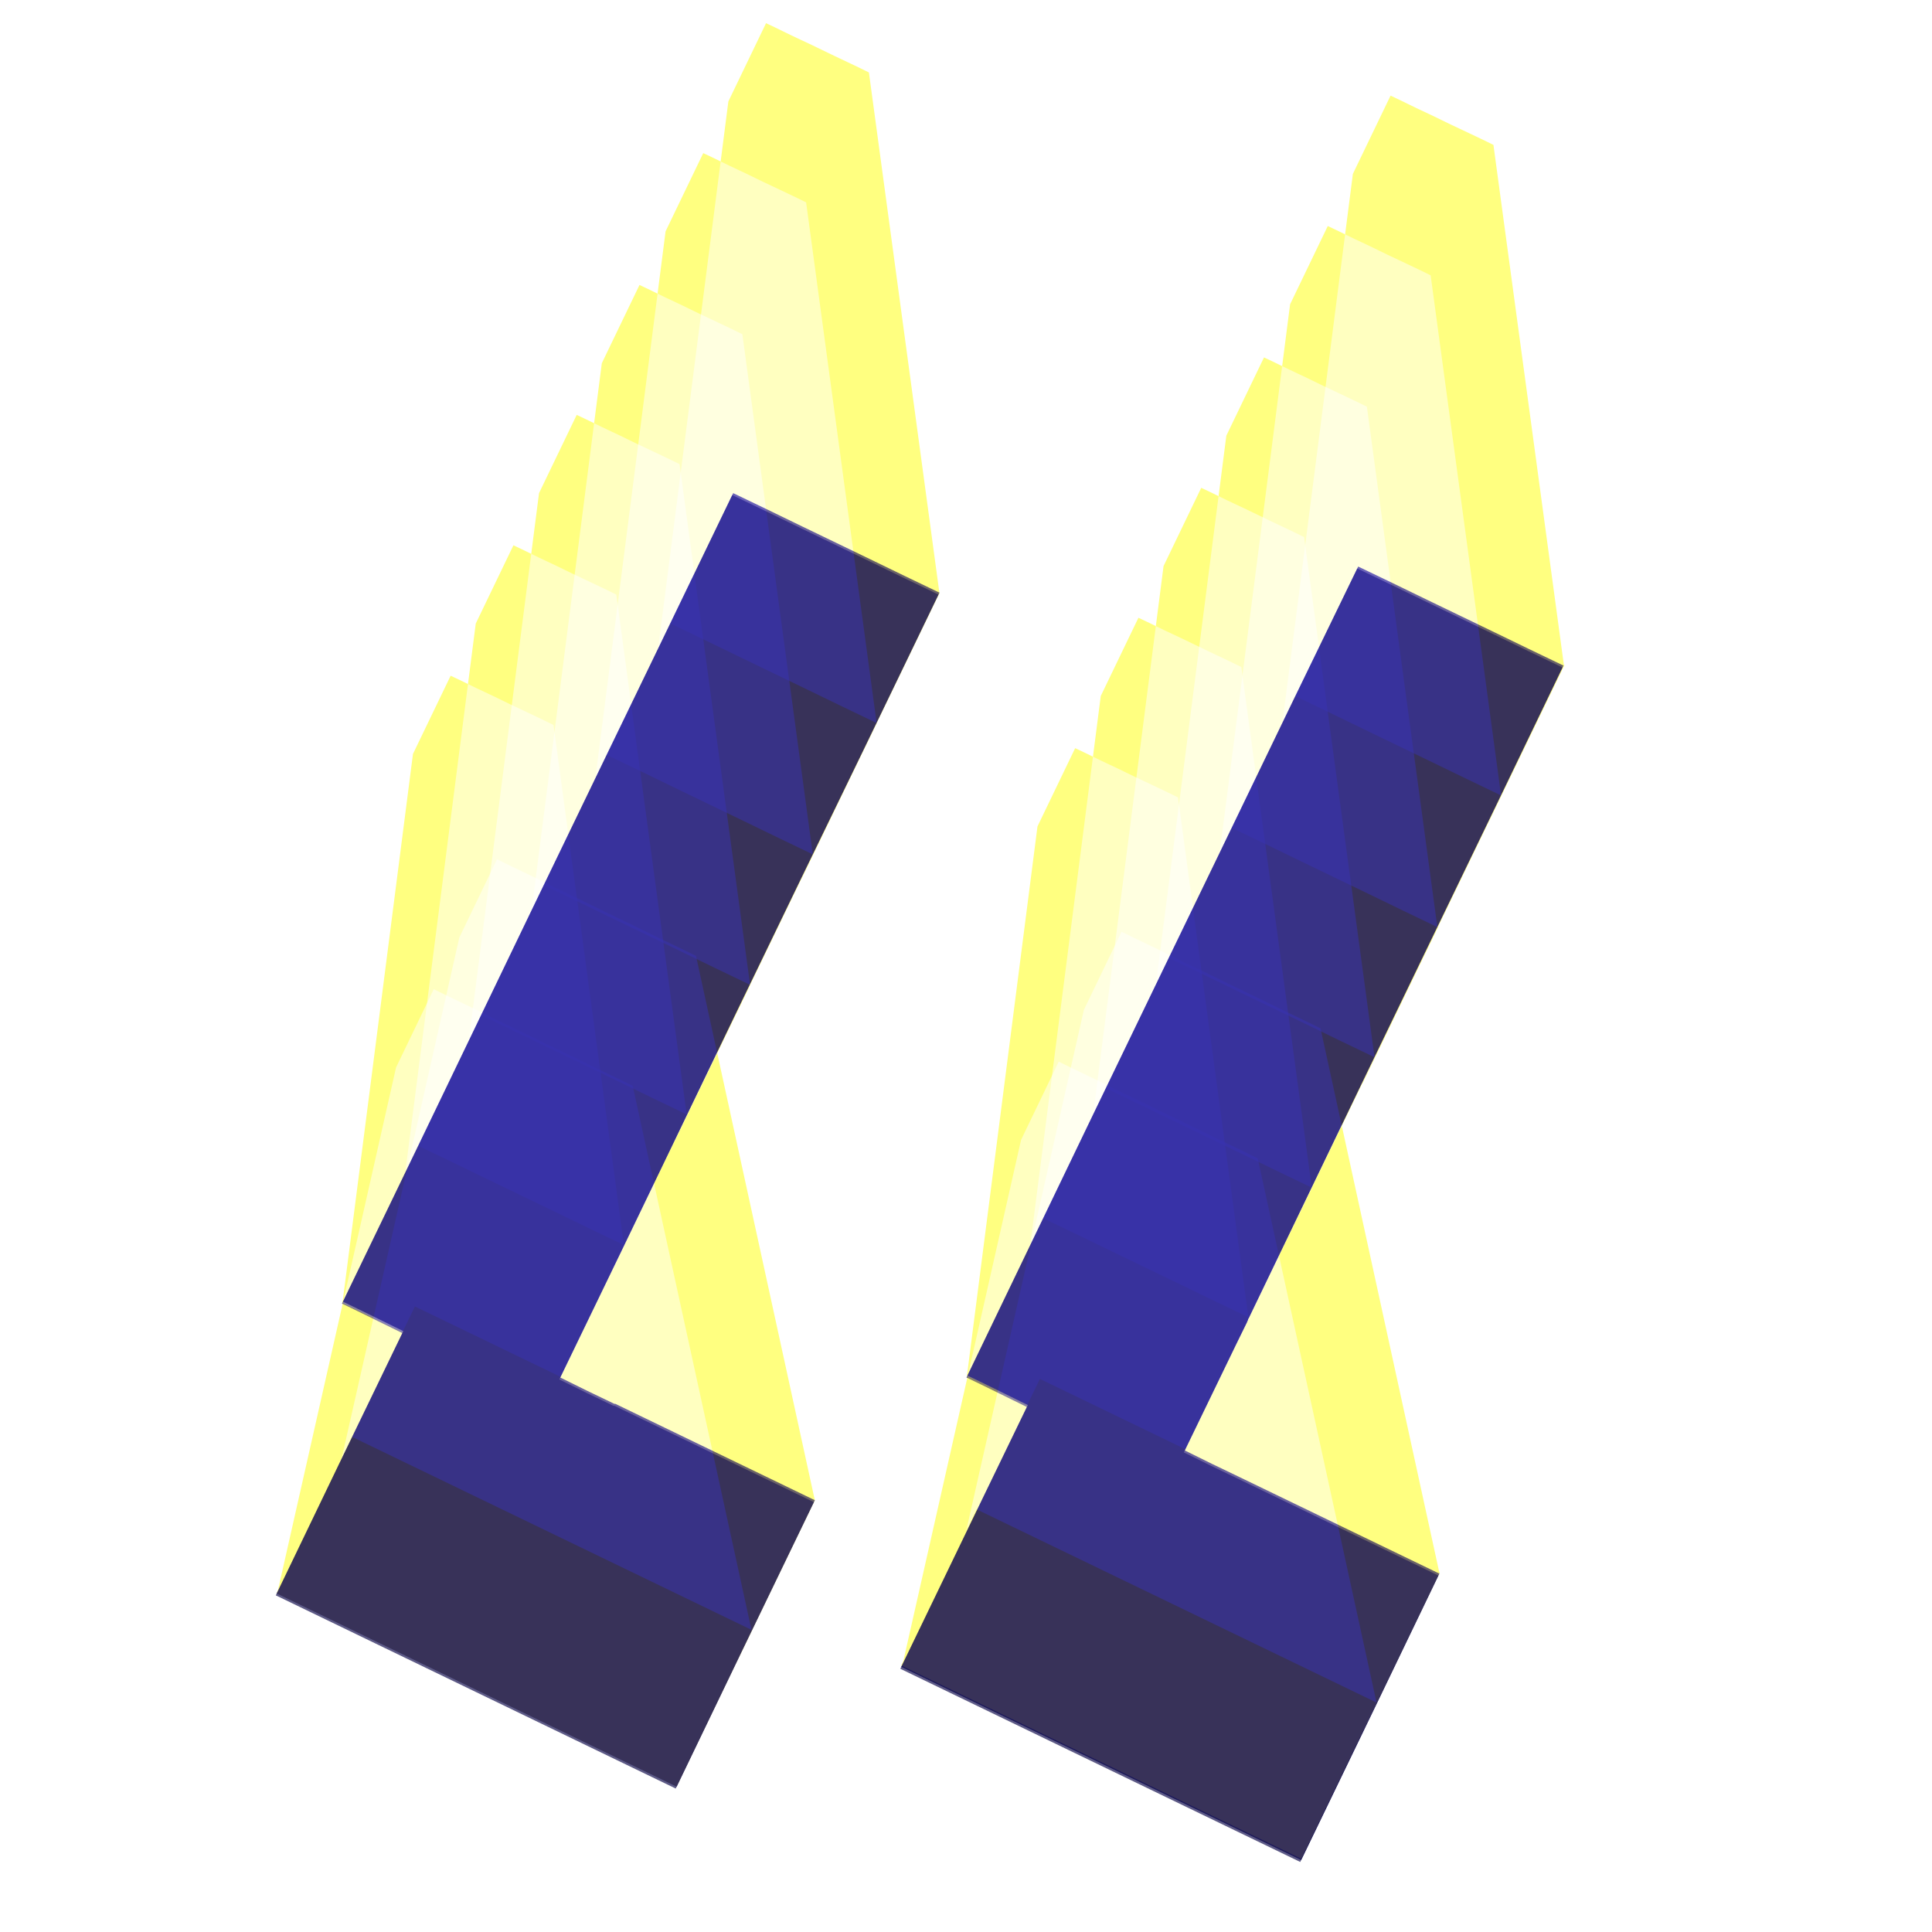
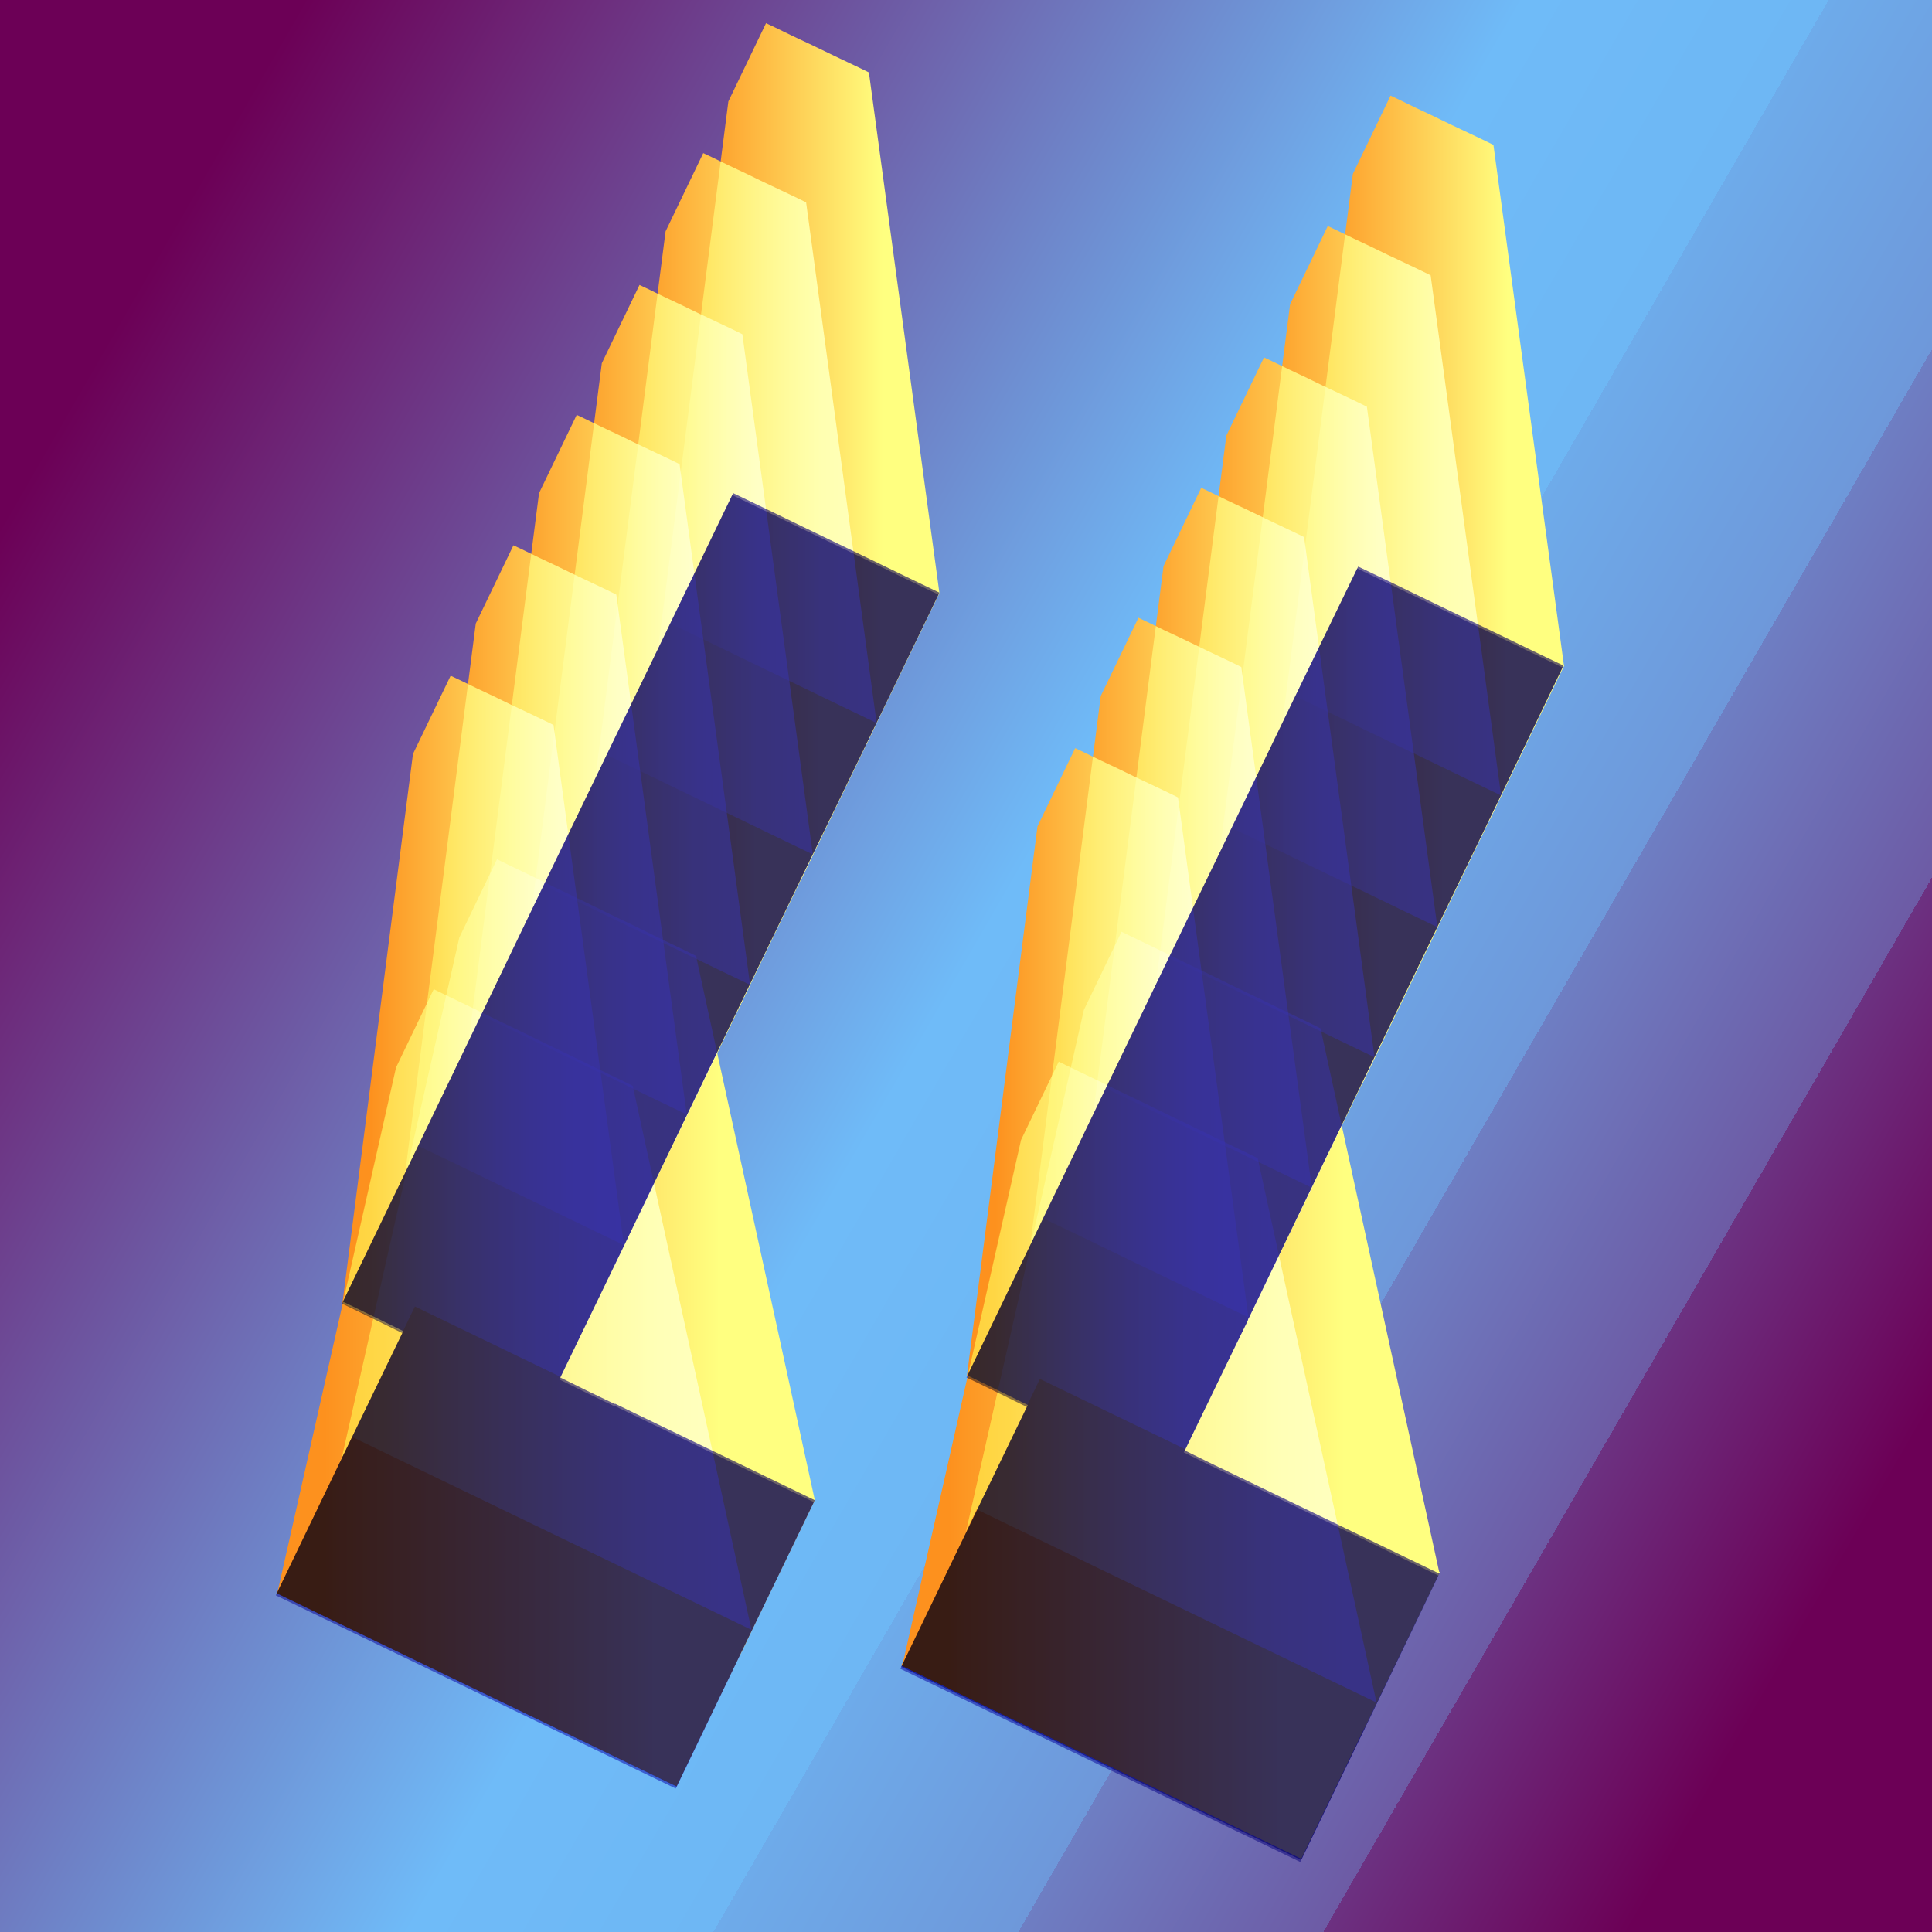
<svg xmlns="http://www.w3.org/2000/svg" xmlns:xlink="http://www.w3.org/1999/xlink" version="1.1" width="400" height="400">
  <svg version="1.1" width="400" height="400">
    <svg version="1.1" viewBox="0 0 400 400">
      <defs>
        <style>
      .st0 {
-         fill: #ffff80;
+         fill: url(#linear-gradient2);
      }

      .st1 {
-         fill: #ffff80;
+         fill: url(#linear-gradient6);
      }

      .st2 {
-         fill: #ffff80;
+         fill: url(#linear-gradient8);
      }

      .st3 {
-         fill: #ffff80;
+         fill: url(#linear-gradient4);
      }

      .st4 {
-         fill: #ffff80;
+         fill: url(#linear-gradient1);
      }

      .st4, .st5, .st6, .st7, .st8, .st9, .st10, .st11, .st12, .st13, .st14, .st15, .st16, .st17, .st18, .st19 {
        mix-blend-mode: screen;
      }

      .st5 {
-         fill: #ffff80;
+         fill: url(#linear-gradient9);
      }

      .st6 {
-         fill: #ffff80;
+         fill: url(#linear-gradient7);
      }

      .st7 {
-         fill: #ffff80;
+         fill: url(#linear-gradient3);
      }

      .st8 {
-         fill: #ffff80;
+         fill: url(#linear-gradient5);
      }

      .st20 {
        opacity: .8;
      }

      .st20, .st21 {
        mix-blend-mode: hard-light;
      }

      .st22 {
-         fill: #ffff80;
+         fill: url(#linear-gradient30);
      }

      .st23 {
-         fill: #ffff80;
+         fill: url(#linear-gradient32);
      }

      .st24 {
-         fill: #ffff80;
+         fill: url(#linear-gradient28);
      }

      .st25 {
-         fill: #ffff80;
+         fill: url(#linear-gradient18);
      }

      .st26 {
-         fill: #ffff80;
+         fill: url(#linear-gradient12);
      }

      .st27 {
-         fill: #ffff80;
+         fill: url(#linear-gradient16);
      }

      .st28 {
-         fill: #ffff80;
+         fill: url(#linear-gradient10);
      }

      .st29 {
-         fill: #ffff80;
+         fill: url(#linear-gradient14);
      }

      .st30 {
-         fill: #ffff80;
+         fill: url(#linear-gradient22);
      }

      .st31 {
-         fill: #ffff80;
+         fill: url(#linear-gradient24);
      }

      .st32 {
-         fill: #ffff80;
+         fill: url(#linear-gradient20);
      }

      .st33 {
-         fill: #ffff80;
-       }
- 
-       .st34, .st36 {
+         fill: url(#linear-gradient26);
+       }
+ 
+       .st34, .st35, .st36 {
        isolation: isolate;
      }

      .st9 {
-         fill: #ffff80;
+         fill: url(#linear-gradient31);
      }

      .st10 {
-         fill: #ffff80;
+         fill: url(#linear-gradient23);
      }

      .st11 {
-         fill: #ffff80;
+         fill: url(#linear-gradient21);
      }

      .st12 {
-         fill: #ffff80;
+         fill: url(#linear-gradient27);
      }

      .st13 {
-         fill: #ffff80;
+         fill: url(#linear-gradient25);
      }

      .st14 {
-         fill: #ffff80;
+         fill: url(#linear-gradient19);
      }

      .st15 {
-         fill: #ffff80;
+         fill: url(#linear-gradient11);
      }

      .st16 {
-         fill: #ffff80;
+         fill: url(#linear-gradient15);
      }

      .st17 {
-         fill: #ffff80;
+         fill: url(#linear-gradient17);
      }

      .st18 {
-         fill: #ffff80;
+         fill: url(#linear-gradient13);
      }

      .st19 {
-         fill: #ffff80;
+         fill: url(#linear-gradient29);
+       }
+ 
+       .st35 {
+         fill: url(#linear-gradient);
      }

      .st36 {
        fill: #353168;
      }
    </style>
        <linearGradient id="linear-gradient" x1="436.8" y1="336.7" x2="-36.8" y2="63.3" gradientUnits="userSpaceOnUse">
          <stop offset=".1" stop-color="#6c0056" />
          <stop offset=".1" stop-color="#6c0056" />
          <stop offset=".2" stop-color="#6c3181" />
          <stop offset=".2" stop-color="#6d5ba5" />
          <stop offset=".3" stop-color="#6e7ec3" />
          <stop offset=".3" stop-color="#6e98da" />
          <stop offset=".4" stop-color="#6eabea" />
          <stop offset=".4" stop-color="#6eb7f4" />
          <stop offset=".5" stop-color="#6fbbf8" />
          <stop offset=".9" stop-color="#6c0056" />
        </linearGradient>
        <linearGradient id="linear-gradient1" x1="136.2" y1="79.8" x2="194.5" y2="79.8" gradientUnits="userSpaceOnUse">
          <stop offset=".1" stop-color="#fd911e" />
          <stop offset=".8" stop-color="#ffff80" />
        </linearGradient>
        <linearGradient id="linear-gradient2" y1="128.6" y2="128.6" xlink:href="#linear-gradient1" />
        <linearGradient id="linear-gradient3" x1="123.2" y1="106.8" x2="181.5" y2="106.8" xlink:href="#linear-gradient1" />
        <linearGradient id="linear-gradient4" x1="123.2" y1="155.6" x2="181.5" y2="155.6" xlink:href="#linear-gradient1" />
        <linearGradient id="linear-gradient5" x1="110" y1="134" x2="168.3" y2="134" xlink:href="#linear-gradient1" />
        <linearGradient id="linear-gradient6" x1="110" y1="182.8" x2="168.3" y2="182.8" xlink:href="#linear-gradient1" />
        <linearGradient id="linear-gradient7" x1="97" y1="161" x2="155.3" y2="161" xlink:href="#linear-gradient1" />
        <linearGradient id="linear-gradient8" x1="97" y1="209.8" x2="155.3" y2="209.8" xlink:href="#linear-gradient1" />
        <linearGradient id="linear-gradient9" x1="84" y1="187.9" x2="142.2" y2="187.9" xlink:href="#linear-gradient1" />
        <linearGradient id="linear-gradient10" x1="84" y1="236.7" x2="142.2" y2="236.7" xlink:href="#linear-gradient1" />
        <linearGradient id="linear-gradient11" x1="70.9" y1="214.9" x2="129.2" y2="214.9" xlink:href="#linear-gradient1" />
        <linearGradient id="linear-gradient12" x1="70.9" y1="263.7" x2="129.2" y2="263.7" xlink:href="#linear-gradient1" />
        <linearGradient id="linear-gradient13" x1="70.3" y1="260.3" x2="168.7" y2="260.3" xlink:href="#linear-gradient1" />
        <linearGradient id="linear-gradient14" x1="70.3" y1="306.7" x2="168.7" y2="306.7" xlink:href="#linear-gradient1" />
        <linearGradient id="linear-gradient15" x1="57.3" y1="287.3" x2="155.7" y2="287.3" xlink:href="#linear-gradient1" />
        <linearGradient id="linear-gradient16" x1="57.3" y1="333.6" x2="155.7" y2="333.6" xlink:href="#linear-gradient1" />
        <linearGradient id="linear-gradient17" x1="265.6" y1="94.9" x2="323.8" y2="94.9" xlink:href="#linear-gradient1" />
        <linearGradient id="linear-gradient18" x1="265.6" y1="143.6" x2="323.8" y2="143.6" xlink:href="#linear-gradient1" />
        <linearGradient id="linear-gradient19" x1="252.5" y1="121.8" x2="310.8" y2="121.8" xlink:href="#linear-gradient1" />
        <linearGradient id="linear-gradient20" x1="252.5" y1="170.6" x2="310.8" y2="170.6" xlink:href="#linear-gradient1" />
        <linearGradient id="linear-gradient21" x1="239.4" y1="149.1" x2="297.6" y2="149.1" xlink:href="#linear-gradient1" />
        <linearGradient id="linear-gradient22" x1="239.4" y1="197.8" x2="297.6" y2="197.8" xlink:href="#linear-gradient1" />
        <linearGradient id="linear-gradient23" x1="226.3" y1="176" x2="284.6" y2="176" xlink:href="#linear-gradient1" />
        <linearGradient id="linear-gradient24" x1="226.3" y1="224.8" x2="284.6" y2="224.8" xlink:href="#linear-gradient1" />
        <linearGradient id="linear-gradient25" x1="213.3" y1="203" x2="271.6" y2="203" xlink:href="#linear-gradient1" />
        <linearGradient id="linear-gradient26" x1="213.3" y1="251.7" x2="271.6" y2="251.7" xlink:href="#linear-gradient1" />
        <linearGradient id="linear-gradient27" x1="200.3" y1="229.9" x2="258.5" y2="229.9" xlink:href="#linear-gradient1" />
        <linearGradient id="linear-gradient28" x1="200.3" y1="278.7" x2="258.5" y2="278.7" xlink:href="#linear-gradient1" />
        <linearGradient id="linear-gradient29" x1="199.6" y1="275.4" x2="298" y2="275.4" xlink:href="#linear-gradient1" />
        <linearGradient id="linear-gradient30" x1="199.6" y1="321.7" x2="298" y2="321.7" xlink:href="#linear-gradient1" />
        <linearGradient id="linear-gradient31" x1="186.6" y1="302.3" x2="285" y2="302.3" xlink:href="#linear-gradient1" />
        <linearGradient id="linear-gradient32" x1="186.6" y1="348.7" x2="285" y2="348.7" xlink:href="#linear-gradient1" />
      </defs>
      <g class="st34">
        <g id="Layer_1">
+           <rect class="st35" y="-.4" width="400" height="400.7" />
          <g class="st34">
            <path class="st4" d="M164.6,148.2c4.7,2.3,9.5,4.6,14.3,6.9l15.6-32.3-14.6-107.8c-2.4-1.2-4.8-2.3-7.1-3.4s-4.7-2.3-7.1-3.4c-2.4-1.1-4.7-2.3-7.1-3.4l-7.8,16.2h0s-14.6,113.7-14.6,113.7c4.8,2.3,9.6,4.6,14.3,6.9,4.7,2.3,9.4,4.5,14.1,6.8Z" />
            <path class="st0" d="M166.1,109c4.7,2.3,9.4,4.5,14.1,6.8,4.7,2.3,9.5,4.6,14.3,6.9l-15.6,32.3c-4.8-2.3-9.6-4.6-14.3-6.9-4.7-2.3-9.4-4.5-14.1-6.8-4.7-2.3-9.5-4.6-14.3-6.9l15.6-32.3c4.8,2.3,9.6,4.6,14.3,6.9Z" />
            <path class="st7" d="M151.6,175.1c4.7,2.3,9.5,4.6,14.3,6.9l15.6-32.3-14.6-107.8c-2.4-1.2-4.8-2.3-7.1-3.4-2.4-1.1-4.7-2.3-7.1-3.4s-4.7-2.3-7.1-3.4l-7.8,16.2h0l-14.6,113.7c4.8,2.3,9.6,4.6,14.3,6.9,4.7,2.3,9.4,4.5,14.1,6.8Z" />
            <path class="st3" d="M153.1,136c4.7,2.3,9.4,4.5,14.1,6.8,4.7,2.3,9.5,4.6,14.3,6.9l-15.6,32.3c-4.8-2.3-9.6-4.6-14.3-6.9-4.7-2.3-9.4-4.5-14.1-6.8-4.7-2.3-9.5-4.6-14.3-6.9l15.6-32.3c4.8,2.3,9.6,4.6,14.3,6.9Z" />
            <path class="st8" d="M138.4,202.4c4.7,2.3,9.5,4.6,14.3,6.9l15.6-32.3-14.6-107.8c-2.4-1.2-4.8-2.3-7.1-3.4-2.4-1.1-4.7-2.3-7.1-3.4s-4.7-2.3-7.1-3.4l-7.8,16.2h0l-14.6,113.7c4.8,2.3,9.6,4.6,14.3,6.9,4.7,2.3,9.4,4.5,14.1,6.8Z" />
            <path class="st1" d="M139.9,163.2c4.7,2.3,9.4,4.5,14.1,6.8,4.7,2.3,9.5,4.6,14.3,6.9l-15.6,32.3c-4.8-2.3-9.6-4.6-14.3-6.9-4.7-2.3-9.4-4.5-14.1-6.8-4.7-2.3-9.5-4.6-14.3-6.9l15.6-32.3c4.8,2.3,9.6,4.6,14.3,6.9Z" />
            <path class="st6" d="M125.4,229.3c4.7,2.3,9.5,4.6,14.3,6.9l15.6-32.3h0l-14.6-107.8c-2.4-1.2-4.8-2.3-7.1-3.4-2.4-1.1-4.7-2.3-7.1-3.4-2.4-1.1-4.7-2.3-7.1-3.4l-7.8,16.2h0l-14.6,113.7c4.8,2.3,9.6,4.6,14.3,6.9s9.4,4.5,14.1,6.8Z" />
            <path class="st2" d="M126.9,190.2c4.7,2.3,9.4,4.5,14.1,6.8,4.7,2.3,9.5,4.6,14.3,6.9l-15.6,32.3c-4.8-2.3-9.6-4.6-14.3-6.9-4.7-2.3-9.4-4.5-14.1-6.8s-9.5-4.6-14.3-6.9l15.6-32.3c4.8,2.3,9.6,4.6,14.3,6.9Z" />
            <path class="st5" d="M112.3,256.3c4.7,2.3,9.5,4.6,14.3,6.9l15.6-32.3-14.6-107.8c-2.4-1.2-4.8-2.3-7.1-3.4-2.4-1.1-4.7-2.3-7.1-3.4-2.4-1.1-4.7-2.3-7.1-3.4l-7.8,16.2h0s-14.6,113.7-14.6,113.7c4.8,2.3,9.6,4.6,14.3,6.9,4.7,2.3,9.4,4.5,14.1,6.8Z" />
            <path class="st28" d="M113.9,217.1c4.7,2.3,9.4,4.5,14.1,6.8,4.7,2.3,9.5,4.6,14.3,6.9l-15.6,32.3c-4.8-2.3-9.6-4.6-14.3-6.9s-9.4-4.5-14.1-6.8c-4.7-2.3-9.5-4.6-14.3-6.9l15.6-32.3c4.8,2.3,9.6,4.6,14.3,6.9Z" />
            <path class="st15" d="M99.3,283.3c4.7,2.3,9.5,4.6,14.3,6.9l15.6-32.3-14.6-107.8c-2.4-1.2-4.8-2.3-7.1-3.4-2.4-1.1-4.7-2.3-7.1-3.4-2.4-1.1-4.7-2.3-7.1-3.4l-7.8,16.2-14.6,113.7c4.8,2.3,9.6,4.6,14.3,6.9,4.7,2.3,9.4,4.5,14.1,6.8Z" />
            <path class="st26" d="M100.8,244.1c4.7,2.3,9.4,4.5,14.1,6.8,4.7,2.3,9.5,4.6,14.3,6.9l-15.6,32.3c-4.8-2.3-9.6-4.6-14.3-6.9-4.7-2.3-9.4-4.5-14.1-6.8-4.7-2.3-9.5-4.6-14.3-6.9l15.6-32.3c4.8,2.3,9.6,4.6,14.3,6.9Z" />
            <path class="st18" d="M132.4,332.9c6.9,3.3,13.8,6.7,20.7,10l15.6-32.3-24.6-112.7c-3.4-1.7-6.9-3.3-10.3-5-3.4-1.7-6.9-3.3-10.3-5-3.4-1.7-6.9-3.3-10.3-5-3.4-1.7-6.9-3.3-10.3-5l-7.8,16.2-24.6,108.9c6.9,3.3,13.8,6.7,20.7,10,6.9,3.3,13.8,6.7,20.7,10s13.8,6.7,20.7,10Z" />
            <path class="st29" d="M106.6,280.5c6.9,3.3,13.8,6.7,20.7,10s13.8,6.7,20.7,10c6.9,3.3,13.8,6.7,20.7,10l-15.6,32.3c-6.9-3.3-13.8-6.7-20.7-10-6.9-3.3-13.8-6.7-20.7-10s-13.8-6.7-20.7-10c-6.9-3.3-13.8-6.7-20.7-10l15.6-32.3c6.9,3.3,13.8,6.7,20.7,10Z" />
            <path class="st16" d="M119.3,359.8c6.9,3.3,13.8,6.7,20.7,10l15.6-32.3-24.6-112.7c-3.4-1.7-6.9-3.3-10.3-5-3.4-1.7-6.9-3.3-10.3-5-3.4-1.7-6.9-3.3-10.3-5-3.4-1.7-6.9-3.3-10.3-5l-7.8,16.2h0l-24.6,108.9c6.9,3.3,13.8,6.7,20.7,10,6.9,3.3,13.8,6.7,20.7,10,6.9,3.3,13.8,6.7,20.7,10Z" />
            <path class="st27" d="M93.6,307.5c6.9,3.3,13.8,6.7,20.7,10,6.9,3.3,13.8,6.7,20.7,10,6.9,3.3,13.8,6.7,20.7,10l-15.6,32.3c-6.9-3.3-13.8-6.7-20.7-10-6.9-3.3-13.8-6.7-20.7-10-6.9-3.3-13.8-6.7-20.7-10-6.9-3.3-13.8-6.7-20.7-10l15.6-32.3c6.9,3.3,13.8,6.7,20.7,10Z" />
            <path class="st17" d="M293.9,163.2c4.7,2.3,9.5,4.6,14.3,6.9l15.6-32.3h0l-14.6-107.8c-2.4-1.2-4.8-2.3-7.1-3.4-2.4-1.1-4.7-2.3-7.1-3.4-2.4-1.1-4.7-2.3-7.1-3.4l-7.8,16.2h0l-14.6,113.7c4.8,2.3,9.6,4.6,14.3,6.9,4.7,2.3,9.4,4.5,14.1,6.8Z" />
            <path class="st25" d="M295.5,124c4.7,2.3,9.4,4.5,14.1,6.8,4.7,2.3,9.5,4.6,14.3,6.9l-15.6,32.3c-4.8-2.3-9.6-4.6-14.3-6.9-4.7-2.3-9.4-4.5-14.1-6.8-4.7-2.3-9.5-4.6-14.3-6.9l15.6-32.3c4.8,2.3,9.6,4.6,14.3,6.9Z" />
            <path class="st14" d="M280.9,190.2c4.7,2.3,9.5,4.6,14.3,6.9l15.6-32.3-14.6-107.8c-2.4-1.2-4.8-2.3-7.1-3.4-2.4-1.1-4.7-2.3-7.1-3.4-2.4-1.1-4.7-2.3-7.1-3.4l-7.8,16.2h0l-14.6,113.7c4.8,2.3,9.6,4.6,14.3,6.9,4.7,2.3,9.4,4.5,14.1,6.8Z" />
            <path class="st32" d="M282.4,151c4.7,2.3,9.4,4.5,14.1,6.8,4.7,2.3,9.5,4.6,14.3,6.9l-15.6,32.3c-4.8-2.3-9.6-4.6-14.3-6.9-4.7-2.3-9.4-4.5-14.1-6.8-4.7-2.3-9.5-4.6-14.3-6.9l15.6-32.3c4.8,2.3,9.6,4.6,14.3,6.9Z" />
            <path class="st11" d="M267.7,217.4c4.7,2.3,9.5,4.6,14.3,6.9l15.6-32.3-14.6-107.8c-2.4-1.2-4.8-2.3-7.1-3.4-2.4-1.1-4.7-2.3-7.1-3.4s-4.7-2.3-7.1-3.4l-7.8,16.2h0l-14.6,113.7c4.8,2.3,9.6,4.6,14.3,6.9s9.4,4.5,14.1,6.8Z" />
            <path class="st30" d="M269.3,178.3c4.7,2.3,9.4,4.5,14.1,6.8,4.7,2.3,9.5,4.6,14.3,6.9l-15.6,32.3c-4.8-2.3-9.6-4.6-14.3-6.9-4.7-2.3-9.4-4.5-14.1-6.8s-9.5-4.6-14.3-6.9l15.6-32.3c4.8,2.3,9.6,4.6,14.3,6.9Z" />
            <path class="st10" d="M254.7,244.4c4.7,2.3,9.5,4.6,14.3,6.9l15.6-32.3-14.6-107.8c-2.4-1.2-4.8-2.3-7.1-3.4s-4.7-2.3-7.1-3.4c-2.4-1.1-4.7-2.3-7.1-3.4l-7.8,16.2h0l-14.6,113.7c4.8,2.3,9.6,4.6,14.3,6.9,4.7,2.3,9.4,4.5,14.1,6.8Z" />
            <path class="st31" d="M256.2,205.2c4.7,2.3,9.4,4.5,14.1,6.8,4.7,2.3,9.5,4.6,14.3,6.9l-15.6,32.3c-4.8-2.3-9.6-4.6-14.3-6.9-4.7-2.3-9.4-4.5-14.1-6.8-4.7-2.3-9.5-4.6-14.3-6.9l15.6-32.3c4.8,2.3,9.6,4.6,14.3,6.9Z" />
            <path class="st13" d="M241.7,271.3c4.7,2.3,9.5,4.6,14.3,6.9l15.6-32.3-14.6-107.8c-2.4-1.2-4.8-2.3-7.1-3.4s-4.7-2.3-7.1-3.4c-2.4-1.1-4.7-2.3-7.1-3.4l-7.8,16.2h0l-14.6,113.7c4.8,2.3,9.6,4.6,14.3,6.9,4.7,2.3,9.4,4.5,14.1,6.8Z" />
            <path class="st33" d="M243.2,232.2c4.7,2.3,9.4,4.5,14.1,6.8s9.5,4.6,14.3,6.9l-15.6,32.3c-4.8-2.3-9.6-4.6-14.3-6.9-4.7-2.3-9.4-4.5-14.1-6.8-4.7-2.3-9.5-4.6-14.3-6.9l15.6-32.3c4.8,2.3,9.6,4.6,14.3,6.9Z" />
            <path class="st12" d="M228.6,298.3c4.7,2.3,9.5,4.6,14.3,6.9l15.6-32.3h0l-14.6-107.8c-2.4-1.2-4.8-2.3-7.1-3.4-2.4-1.1-4.7-2.3-7.1-3.4s-4.7-2.3-7.1-3.4l-7.8,16.2-14.6,113.7c4.8,2.3,9.6,4.6,14.3,6.9,4.7,2.3,9.4,4.5,14.1,6.8Z" />
            <path class="st24" d="M230.2,259.1c4.7,2.3,9.4,4.5,14.1,6.8s9.5,4.6,14.3,6.9l-15.6,32.3c-4.8-2.3-9.6-4.6-14.3-6.9-4.7-2.3-9.4-4.5-14.1-6.8-4.7-2.3-9.5-4.6-14.3-6.9l15.6-32.3c4.8,2.3,9.6,4.6,14.3,6.9Z" />
            <path class="st19" d="M261.7,347.9c6.9,3.3,13.8,6.7,20.7,10l15.6-32.3-24.6-112.7c-3.4-1.7-6.9-3.3-10.3-5-3.4-1.7-6.9-3.3-10.3-5-3.4-1.7-6.9-3.3-10.3-5-3.4-1.7-6.9-3.3-10.3-5l-7.8,16.2-24.6,108.9c6.9,3.3,13.8,6.7,20.7,10,6.9,3.3,13.8,6.7,20.7,10,6.9,3.3,13.8,6.7,20.7,10Z" />
            <path class="st22" d="M236,295.5c6.9,3.3,13.8,6.7,20.7,10s13.8,6.7,20.7,10c6.9,3.3,13.8,6.7,20.7,10l-15.6,32.3c-6.9-3.3-13.8-6.7-20.7-10-6.9-3.3-13.8-6.7-20.7-10-6.9-3.3-13.8-6.7-20.7-10-6.9-3.3-13.8-6.7-20.7-10l15.6-32.3c6.9,3.3,13.8,6.7,20.7,10Z" />
            <path class="st9" d="M248.7,374.8c6.9,3.3,13.8,6.7,20.7,10l15.6-32.3-24.6-112.7c-3.4-1.7-6.9-3.3-10.3-5-3.4-1.7-6.9-3.3-10.3-5-3.4-1.7-6.9-3.3-10.3-5-3.4-1.7-6.9-3.3-10.3-5l-7.8,16.2h0l-24.6,108.9c6.9,3.3,13.8,6.7,20.7,10,6.9,3.3,13.8,6.7,20.7,10,6.9,3.3,13.8,6.7,20.7,10Z" />
            <path class="st23" d="M222.9,322.5c6.9,3.3,13.8,6.7,20.7,10,6.9,3.3,13.8,6.7,20.7,10,6.9,3.3,13.8,6.7,20.7,10l-15.6,32.3c-6.9-3.3-13.8-6.7-20.7-10-6.9-3.3-13.8-6.7-20.7-10-6.9-3.3-13.8-6.7-20.7-10-6.9-3.3-13.8-6.7-20.7-10l15.6-32.3c6.9,3.3,13.8,6.7,20.7,10Z" />
          </g>
          <g class="st21">
            <path class="st36" d="M127.3,290.7c-3.8-1.8-7.5-3.6-11.3-5.5l13.2-27.3h0l13-27h0l10.4-21.6h0l13.2-27.3h0l13.2-27.2,15.5-32.1c-4.8-2.3-9.6-4.6-14.3-6.9-4.7-2.3-9.4-4.5-14.1-6.8-4.7-2.3-9.5-4.6-14.3-6.9l-15.6,32.3h0l-10.6,21.9h0l-15.6,32.3h0l-13,27h0l-10.4,21.6h0l-15.6,32.3c4.2,2,8.4,4.1,12.5,6.1l-13.2,27.3h0l-13,27c6.9,3.3,13.8,6.7,20.7,10,6.9,3.3,13.8,6.7,20.7,10,6.9,3.3,13.8,6.7,20.7,10,6.9,3.3,13.8,6.7,20.7,10l13-27h0l15.6-32.3c-6.9-3.3-13.8-6.7-20.7-10-6.9-3.3-13.8-6.7-20.7-10Z" />
            <path class="st36" d="M309.6,131c-4.7-2.3-9.4-4.5-14.1-6.8-4.7-2.3-9.5-4.6-14.3-6.9l-13.2,27.2-15.5,32.1h0l-10.6,21.9h0l-15.6,32.3h0l-13,27h0l-13,27c4.2,2,8.4,4.1,12.5,6.1l-10.6,21.9h0l-15.6,32.3c6.9,3.3,13.8,6.7,20.7,10,6.9,3.3,13.8,6.7,20.7,10,6.9,3.3,13.8,6.7,20.7,10s13.8,6.7,20.7,10l15.6-32.3h0l13-27c-6.9-3.3-13.8-6.7-20.7-10-6.9-3.3-13.8-6.7-20.7-10-3.8-1.8-7.5-3.6-11.3-5.5l10.6-21.9h0l2.5-5.1v-.3h.1l10.4-21.6h0l13-27h0l15.6-32.3h0l13.2-27.3h0l13-27c-4.8-2.3-9.6-4.6-14.3-6.9Z" />
          </g>
          <g class="st20">
            <path class="st36" d="M127.1,291.1c-3.8-1.8-7.5-3.6-11.3-5.5l13.2-27.3h0l13-27h0l10.4-21.6h0l13.2-27.3h0l13.2-27.2,15.5-32.1c-4.8-2.3-9.6-4.6-14.3-6.9-4.7-2.3-9.4-4.5-14.1-6.8-4.7-2.3-9.5-4.6-14.3-6.9l-15.6,32.3h0l-10.6,21.9h0l-15.6,32.3h0l-13,27h0l-10.4,21.6h0l-15.6,32.3c4.2,2,8.4,4.1,12.5,6.1l-13.2,27.3h0l-13,27c6.9,3.3,13.8,6.7,20.7,10,6.9,3.3,13.8,6.7,20.7,10,6.9,3.3,13.8,6.7,20.7,10,6.9,3.3,13.8,6.7,20.7,10l13-27h0l15.6-32.3c-6.9-3.3-13.8-6.7-20.7-10-6.9-3.3-13.8-6.7-20.7-10Z" />
            <path class="st36" d="M309.4,131.4c-4.7-2.3-9.4-4.5-14.1-6.8-4.7-2.3-9.5-4.6-14.3-6.9l-13.2,27.2-15.5,32.1h0l-10.6,21.9h0l-15.6,32.3h0l-13,27h0l-13,27c4.2,2,8.4,4.1,12.5,6.1l-10.6,21.9h0l-15.6,32.3c6.9,3.3,13.8,6.7,20.7,10,6.9,3.3,13.8,6.7,20.7,10,6.9,3.3,13.8,6.7,20.7,10,6.9,3.3,13.8,6.7,20.7,10l15.6-32.3h0l13-27c-6.9-3.3-13.8-6.7-20.7-10-6.9-3.3-13.8-6.7-20.7-10-3.8-1.8-7.5-3.6-11.3-5.5l10.6-21.9h0l2.5-5.1v-.3h.1l10.4-21.6h0l13-27h0l15.6-32.3h0l13.2-27.3h0l13-27c-4.8-2.3-9.6-4.6-14.3-6.9Z" />
          </g>
        </g>
      </g>
    </svg>
  </svg>
  <style>@media (prefers-color-scheme: light) { :root { filter: none; } }
@media (prefers-color-scheme: dark) { :root { filter: none; } }
</style>
</svg>
